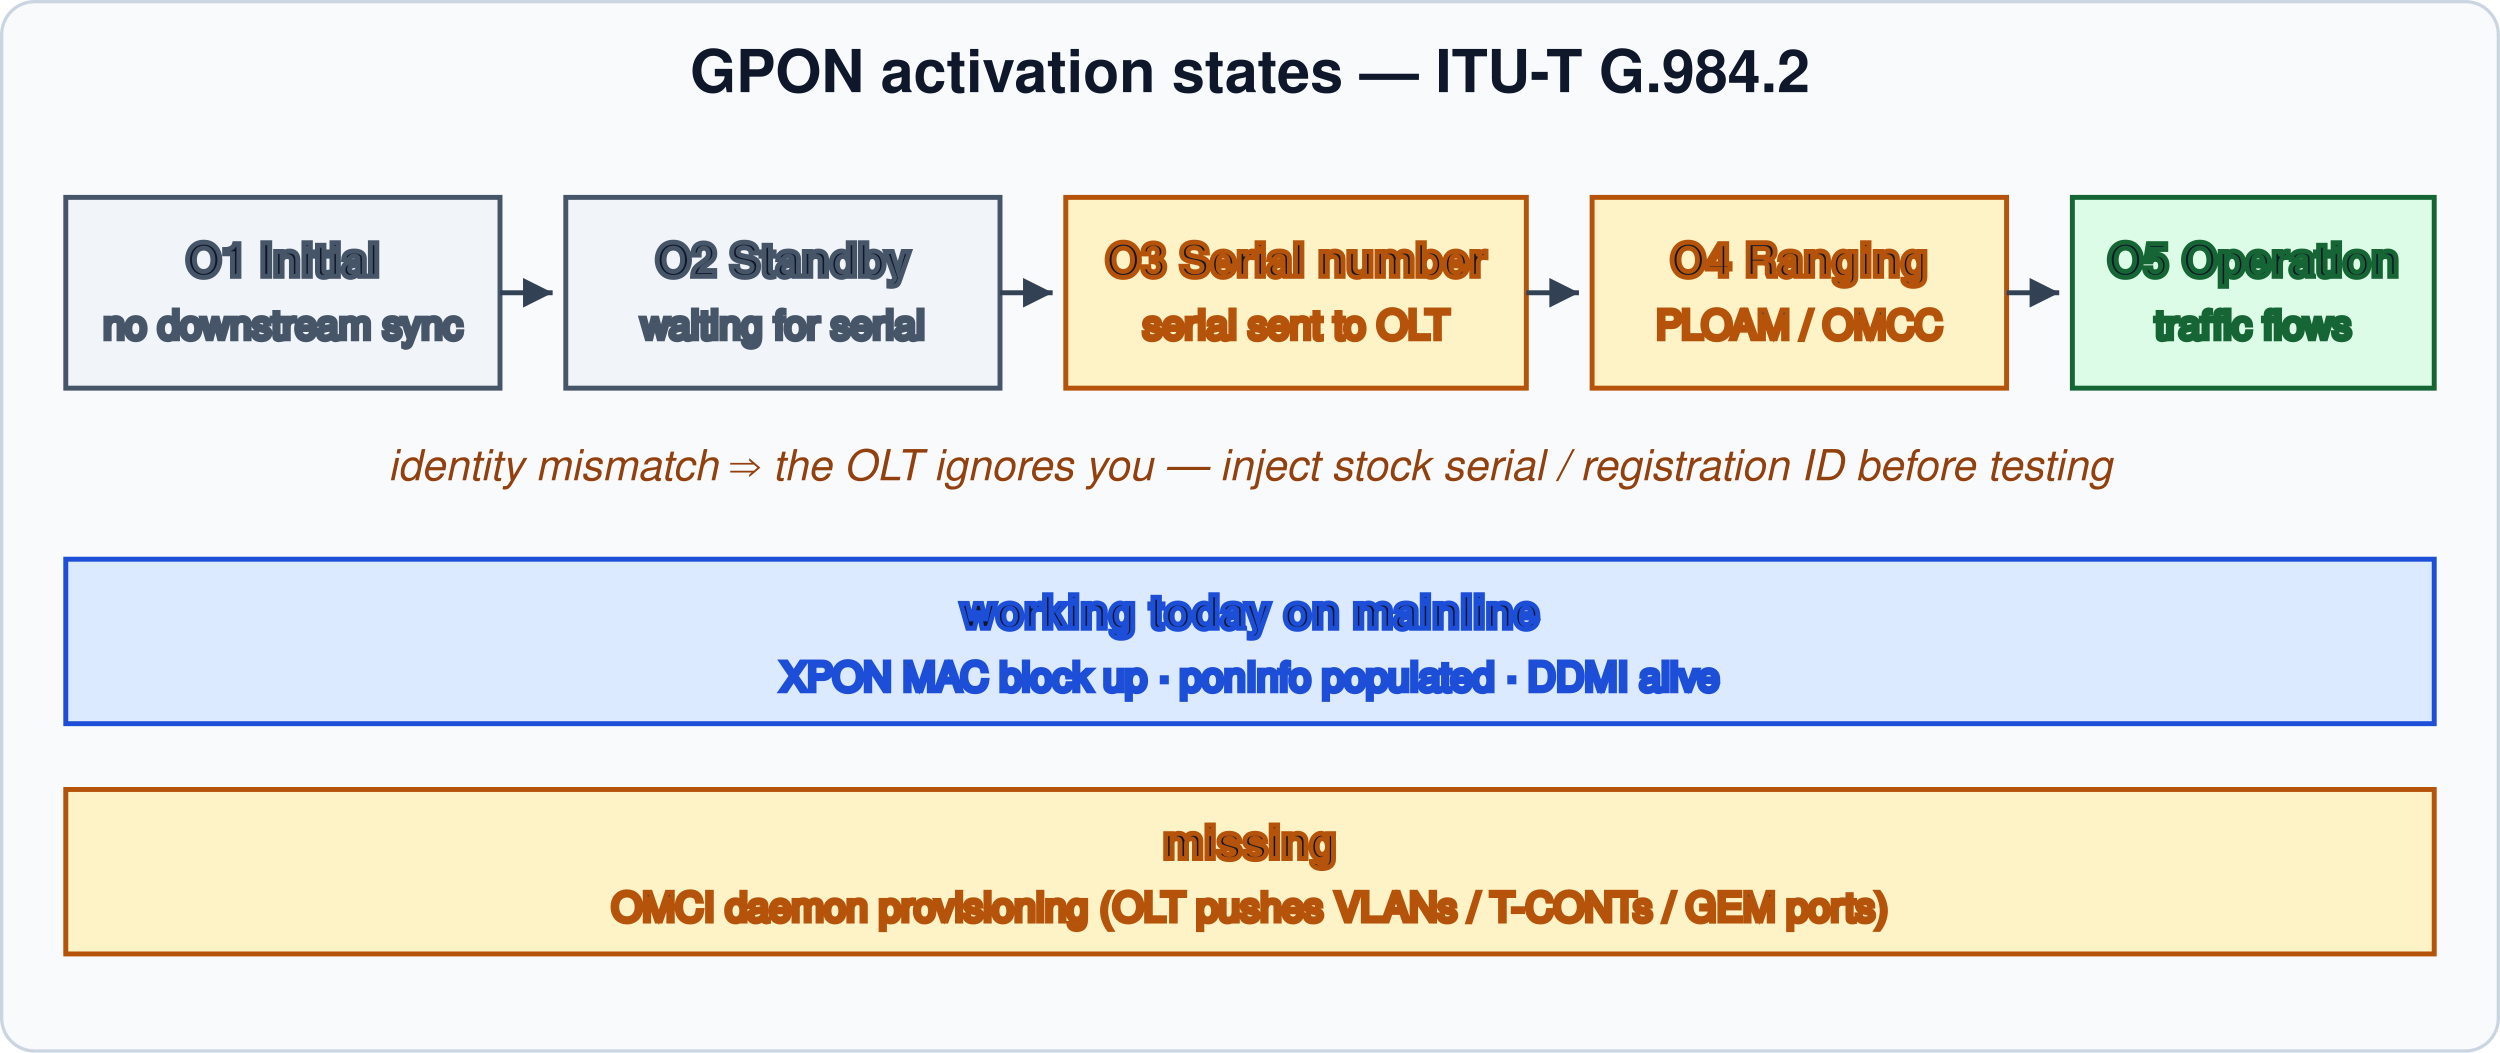
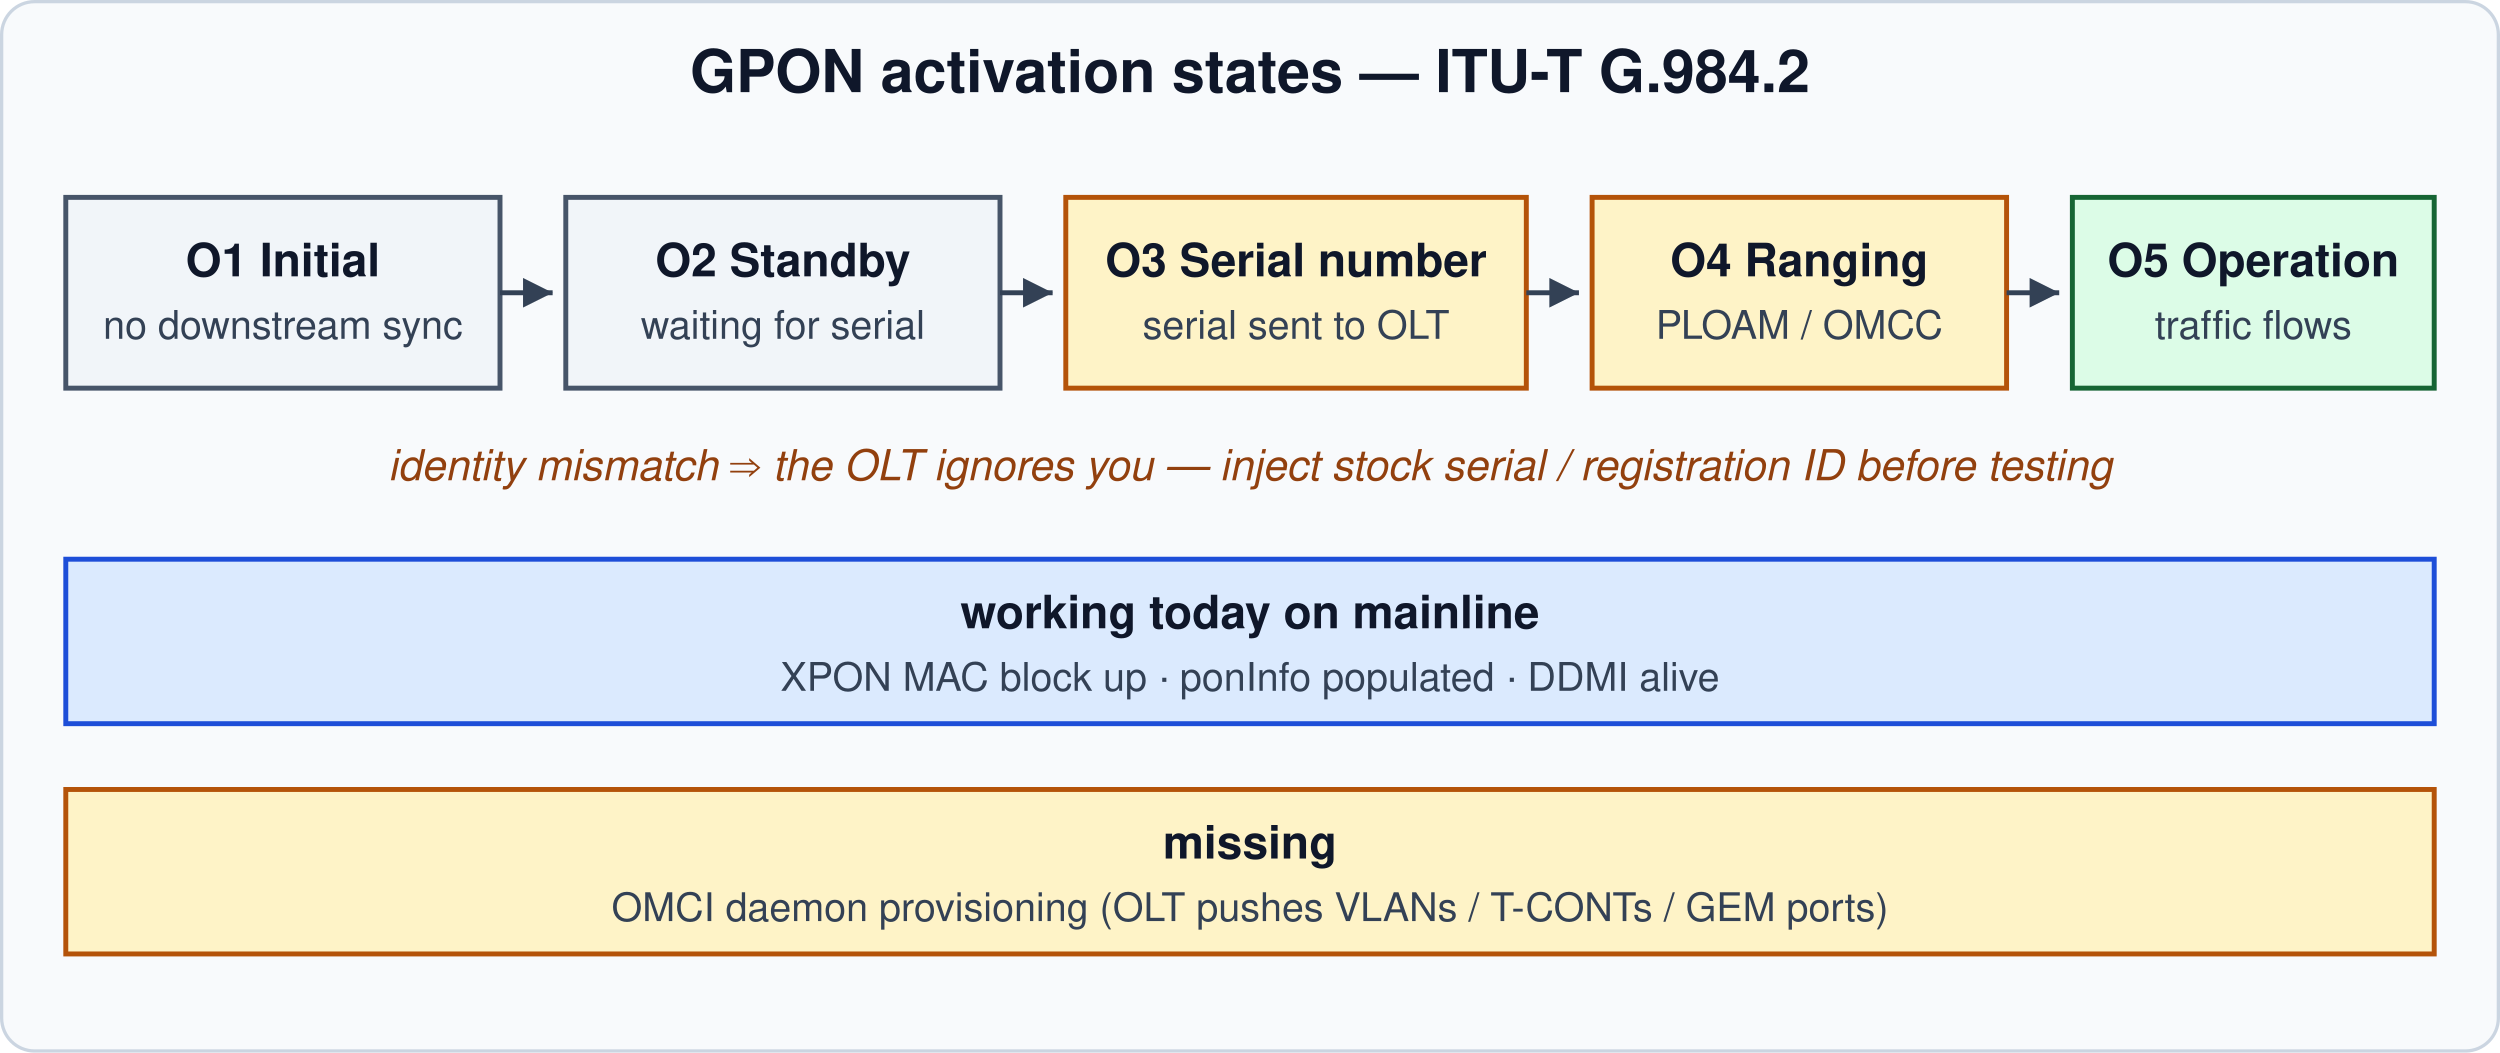
<svg xmlns="http://www.w3.org/2000/svg" viewBox="0 0 760 320" font-family="Helvetica, Arial, sans-serif">
  <rect x="0.5" y="0.5" width="759" height="319" rx="10" fill="#f8fafc" stroke="#cbd5e1" />
  <defs>
    <marker id="a" markerWidth="8" markerHeight="8" refX="6" refY="3" orient="auto">
      <path d="M0,0 L6,3 L0,6 z" fill="#334155" />
    </marker>
  </defs>
  <style>
-     .title{font-size:18px;font-weight:bold;fill:#0f172a;text-anchor:middle}
+     .title{font-size:18px;font-weight:bold;fill:#0f172a;text-anchor:middle;stroke:none}
    .box{stroke-width:1.5}
    .idle{fill:#f1f5f9;stroke:#475569}
    .prog{fill:#fef3c7;stroke:#b45309}
    .op{fill:#dcfce7;stroke:#166534}
-     .lbl{font-size:14px;fill:#0f172a;text-anchor:middle;font-weight:bold}
-     .sub{font-size:12px;fill:#334155;text-anchor:middle}
+     .lbl{font-size:14px;fill:#0f172a;text-anchor:middle;font-weight:bold;stroke:none}
+     .sub{font-size:12px;fill:#334155;text-anchor:middle;stroke:none}
    .arr{stroke:#334155;stroke-width:1.5;fill:none;marker-end:url(#a)}
    .band{rx:6;stroke-width:1.5}
    .ok{fill:#dbeafe;stroke:#1d4ed8}
    .miss{fill:#fef3c7;stroke:#b45309}
-     .bt{font-size:14px;fill:#0f172a;text-anchor:middle;font-weight:bold}
-     .note{font-size:13px;fill:#92400e;font-style:italic;text-anchor:middle}
+     .bt{font-size:14px;fill:#0f172a;text-anchor:middle;font-weight:bold;stroke:none}
+     .note{font-size:13px;fill:#92400e;font-style:italic;text-anchor:middle;stroke:none}
  </style>
  <text class="title" x="380" y="28">GPON activation states — ITU-T G.984.2</text>
  <g class="box idle">
    <rect x="20" y="60" width="132" height="58" />
    <text class="lbl" x="86" y="84">O1 Initial</text>
    <text class="sub" x="86" y="103">no downstream sync</text>
  </g>
  <g class="box idle">
    <rect x="172" y="60" width="132" height="58" />
    <text class="lbl" x="238" y="84">O2 Standby</text>
    <text class="sub" x="238" y="103">waiting for serial</text>
  </g>
  <g class="box prog">
    <rect x="324" y="60" width="140" height="58" />
    <text class="lbl" x="394" y="84">O3 Serial number</text>
    <text class="sub" x="394" y="103">serial sent to OLT</text>
  </g>
  <g class="box prog">
    <rect x="484" y="60" width="126" height="58" />
    <text class="lbl" x="547" y="84">O4 Ranging</text>
    <text class="sub" x="547" y="103">PLOAM / OMCC</text>
  </g>
  <g class="box op">
    <rect x="630" y="60" width="110" height="58" />
    <text class="lbl" x="685" y="84">O5 Operation</text>
    <text class="sub" x="685" y="103">traffic flows</text>
  </g>
  <line class="arr" x1="152" y1="89" x2="168" y2="89" />
  <line class="arr" x1="304" y1="89" x2="320" y2="89" />
  <line class="arr" x1="464" y1="89" x2="480" y2="89" />
  <line class="arr" x1="610" y1="89" x2="626" y2="89" />
  <text class="note" x="380" y="146">identity mismatch ⇒ the OLT ignores you — inject stock serial / registration ID before testing</text>
  <g class="band ok">
    <rect x="20" y="170" width="720" height="50" />
    <text class="bt" x="380" y="191">working today on mainline</text>
    <text class="sub" x="380" y="210">XPON MAC block up · ponInfo populated · DDMI alive</text>
  </g>
  <g class="band miss">
    <rect x="20" y="240" width="720" height="50" />
    <text class="bt" x="380" y="261">missing</text>
    <text class="sub" x="380" y="280">OMCI daemon provisioning (OLT pushes VLANs / T-CONTs / GEM ports)</text>
  </g>
</svg>
